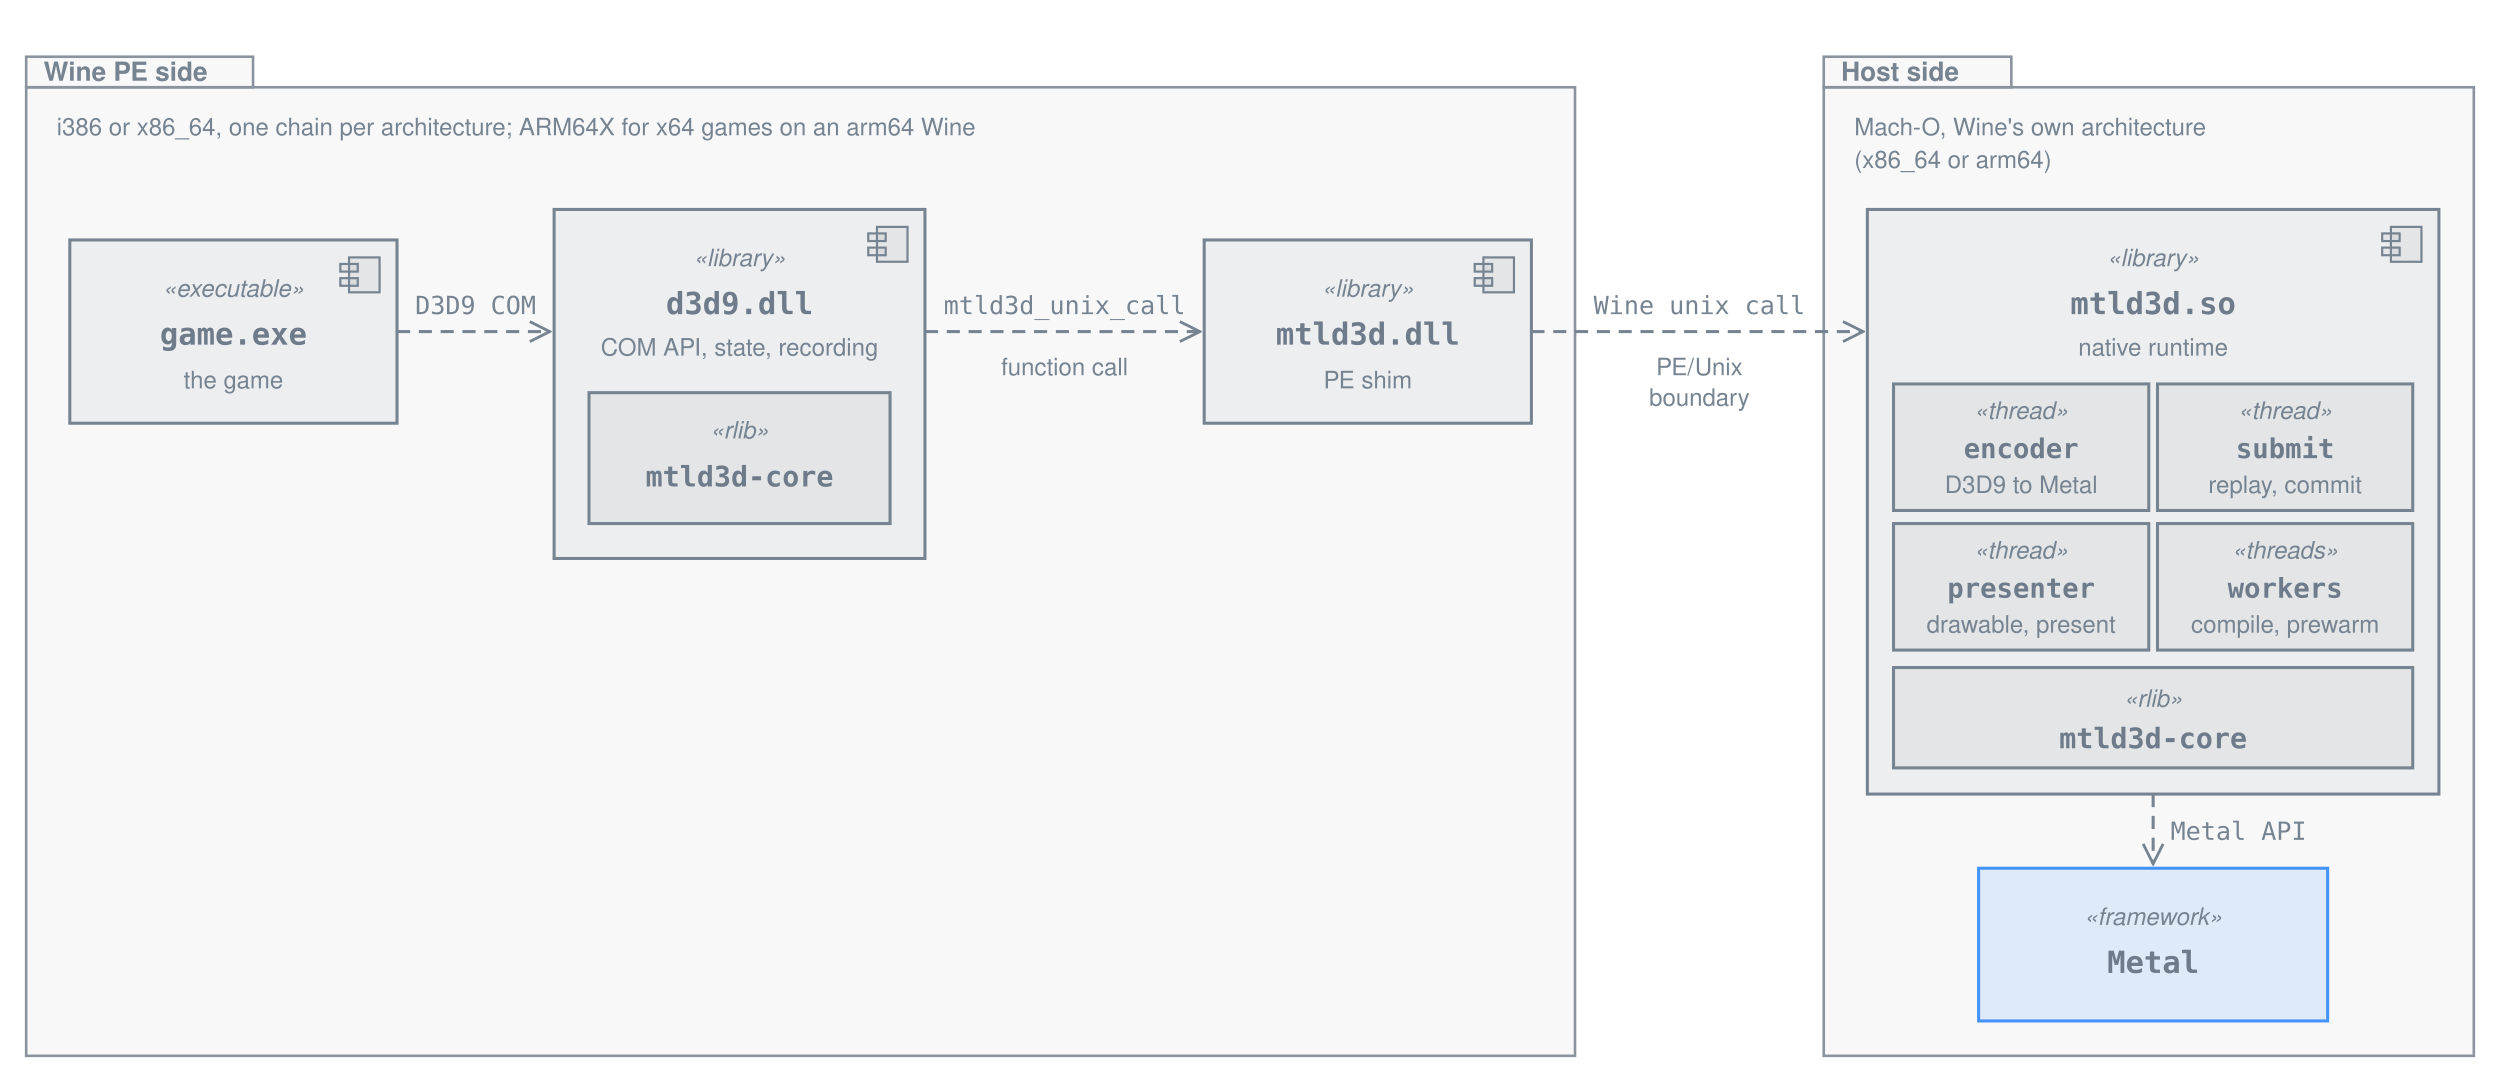
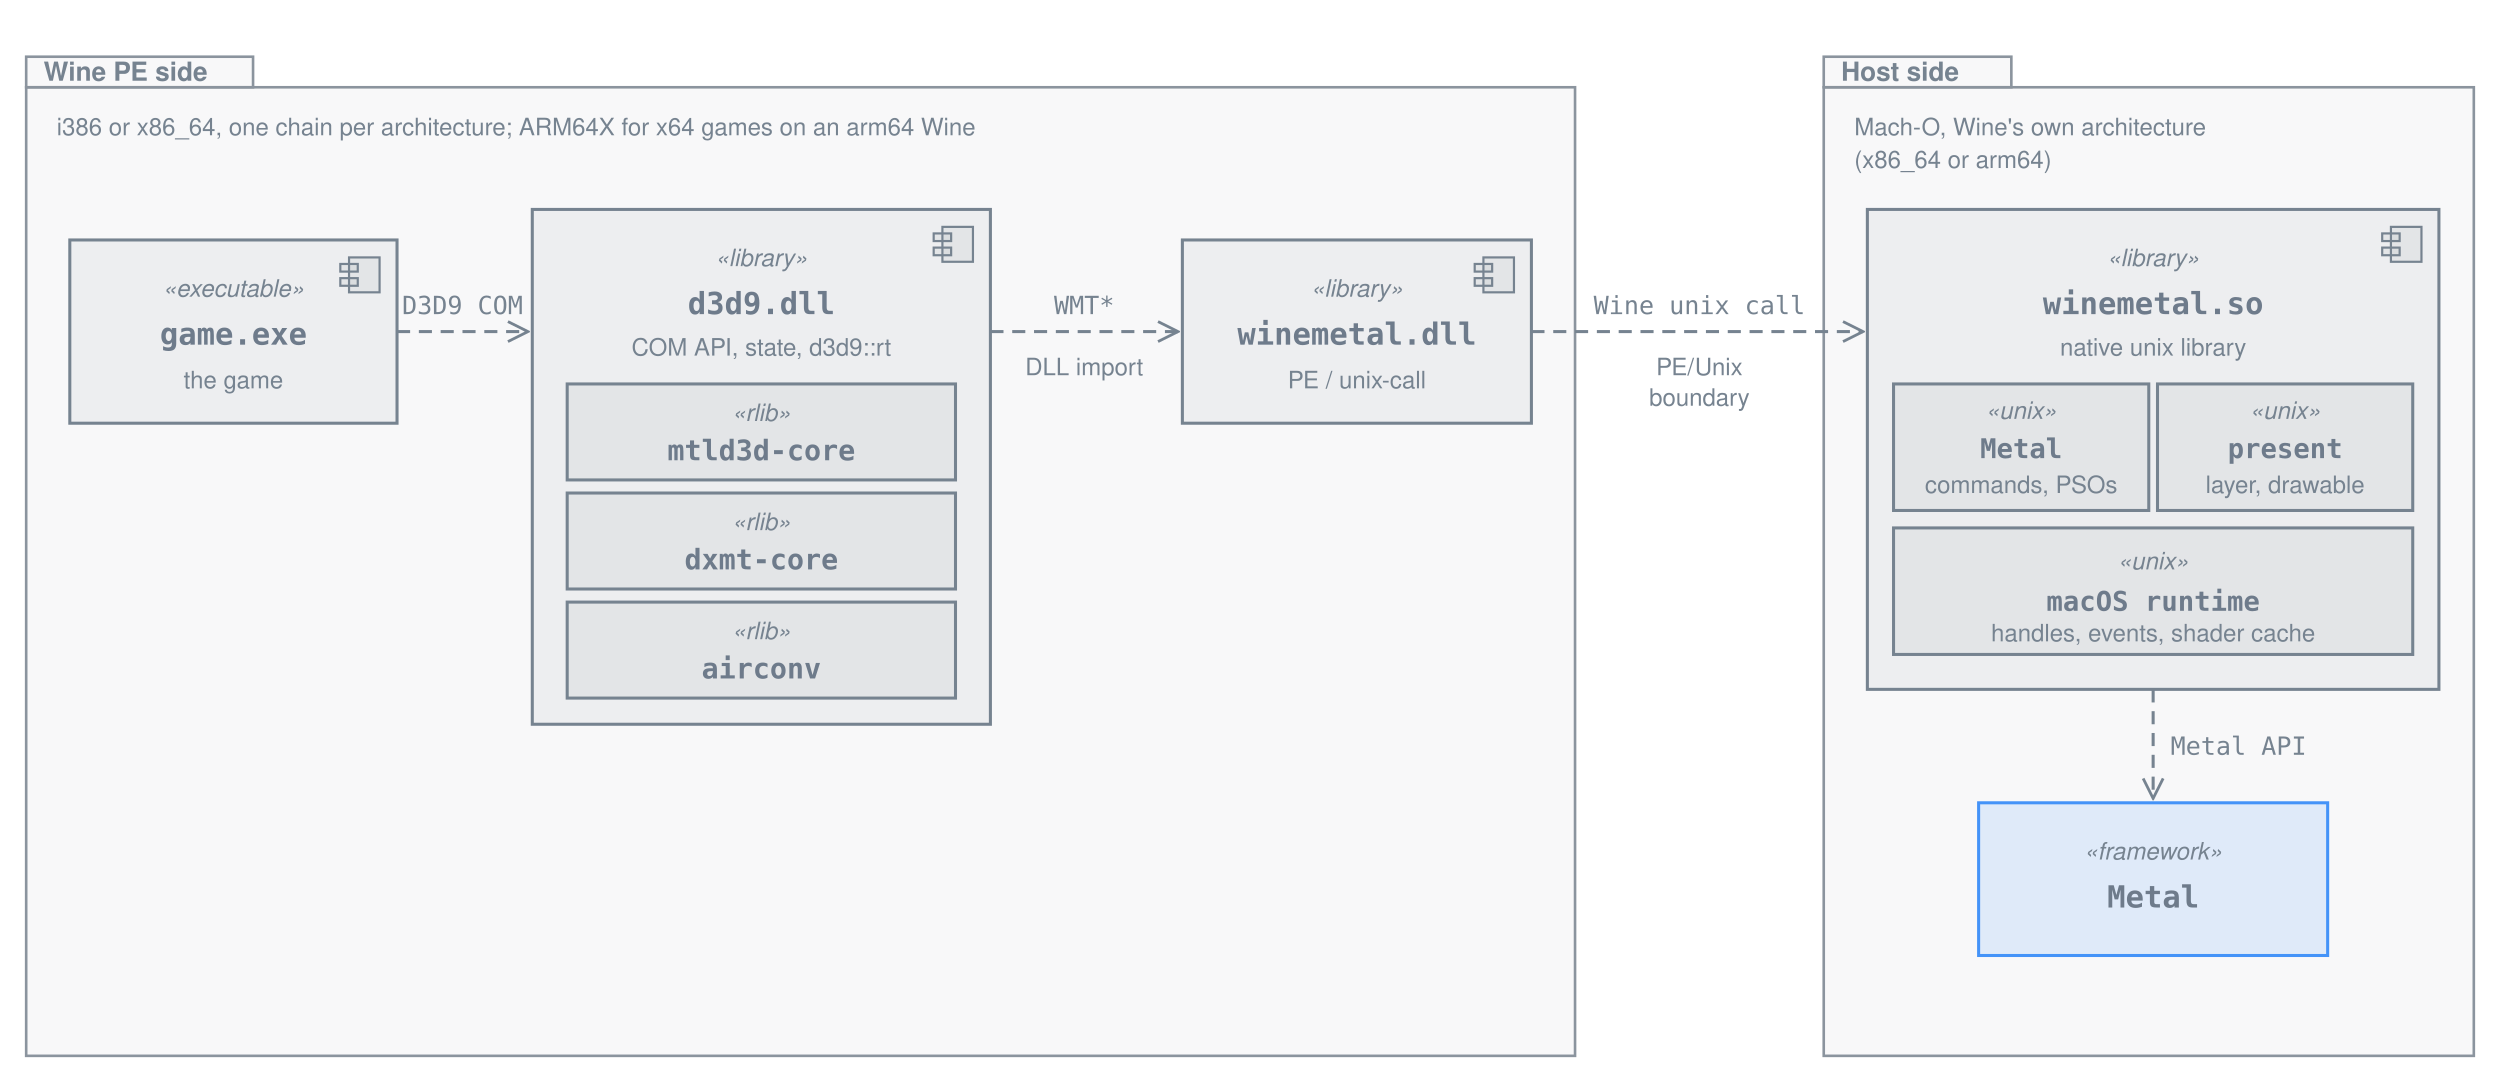
<svg xmlns="http://www.w3.org/2000/svg" viewBox="0 0 1146 500" width="1146" height="500" role="img" aria-labelledby="title desc">
  <style>
    text { fill: #768390; font-family: -apple-system, BlinkMacSystemFont, "Segoe UI", Helvetica, Arial, sans-serif; font-size: 12px; }
    .mono { fill: #6e7b8b; font-family: ui-monospace, SFMono-Regular, Menlo, Consolas, monospace; font-size: 14px; font-weight: 700; }
    .stereo { font-size: 11px; font-style: italic; }
    .muted { font-size: 11px; }
    .tab { font-weight: 700; font-size: 12px; }
    .label { font-family: ui-monospace, SFMono-Regular, Menlo, Consolas, monospace; font-size: 11.5px; }
    .frame { fill: #8b949e; fill-opacity: 0.06; stroke: #8b949e; stroke-width: 1.2; }
    .box, .icon { fill: #8b949e; fill-opacity: 0.10; stroke: #768390; stroke-width: 1.4; }
    .icon { stroke-width: 1; }
    .ext { fill: #4493f8; fill-opacity: 0.14; stroke: #4493f8; stroke-width: 1.4; }
    .edge { fill: none; stroke: #768390; stroke-width: 1.4; stroke-dasharray: 6 4; }
    .head { fill: none; stroke: #768390; stroke-width: 1.4; }
  </style>
  <defs>
    <marker id="open" viewBox="0 0 12 12" refX="11" refY="6" markerWidth="11" markerHeight="11" orient="auto-start-reverse" markerUnits="userSpaceOnUse">
      <path class="head" d="M1 1 L11 6 L1 11" />
    </marker>
    <g id="cmp">
      <rect class="icon" x="0" y="0" width="14" height="16" />
      <rect class="icon" x="-4" y="3" width="8" height="3.5" />
      <rect class="icon" x="-4" y="9.5" width="8" height="3.5" />
    </g>
  </defs>
  <path class="frame" d="M12 40 H116 V26 H12 Z" />
  <text class="tab" x="20" y="37">Wine PE side</text>
  <rect class="frame" x="12" y="40" width="710" height="444" />
  <text class="muted" x="26" y="62">i386 or x86_64, one chain per architecture; ARM64X for x64 games on an arm64 Wine</text>
  <path class="frame" d="M836 40 H922 V26 H836 Z" />
  <text class="tab" x="844" y="37">Host side</text>
  <rect class="frame" x="836" y="40" width="298" height="444" />
  <text class="muted" x="850" y="62">Mach-O, Wine's own architecture</text>
  <text class="muted" x="850" y="77">(x86_64 or arm64)</text>
  <rect class="box" x="32" y="110" width="150" height="84" />
  <use href="#cmp" x="160" y="118" />
  <text class="stereo" x="107" y="136" text-anchor="middle">«executable»</text>
  <text class="mono" x="107" y="158" text-anchor="middle">game.exe</text>
  <text class="muted" x="107" y="178" text-anchor="middle">the game</text>
-   <rect class="box" x="254" y="96" width="170" height="160" />
-   <use href="#cmp" x="402" y="104" />
-   <text class="stereo" x="339" y="122" text-anchor="middle">«library»</text>
-   <text class="mono" x="339" y="144" text-anchor="middle">d3d9.dll</text>
-   <text class="muted" x="339" y="163" text-anchor="middle">COM API, state, recording</text>
-   <rect class="box" x="270" y="180" width="138" height="60" />
-   <text class="stereo" x="339" y="201" text-anchor="middle">«rlib»</text>
-   <text class="mono" x="339" y="223" text-anchor="middle" style="font-size:13px">mtld3d-core</text>
-   <rect class="box" x="552" y="110" width="150" height="84" />
+   <rect class="box" x="244" y="96" width="210" height="236" />
+   <use href="#cmp" x="432" y="104" />
+   <text class="stereo" x="349" y="122" text-anchor="middle">«library»</text>
+   <text class="mono" x="349" y="144" text-anchor="middle">d3d9.dll</text>
+   <text class="muted" x="349" y="163" text-anchor="middle">COM API, state, d3d9::rt</text>
+   <rect class="box" x="260" y="176" width="178" height="44" />
+   <text class="stereo" x="349" y="193" text-anchor="middle">«rlib»</text>
+   <text class="mono" x="349" y="211" text-anchor="middle" style="font-size:13px">mtld3d-core</text>
+   <rect class="box" x="260" y="226" width="178" height="44" />
+   <text class="stereo" x="349" y="243" text-anchor="middle">«rlib»</text>
+   <text class="mono" x="349" y="261" text-anchor="middle" style="font-size:13px">dxmt-core</text>
+   <rect class="box" x="260" y="276" width="178" height="44" />
+   <text class="stereo" x="349" y="293" text-anchor="middle">«rlib»</text>
+   <text class="mono" x="349" y="311" text-anchor="middle" style="font-size:13px">airconv</text>
+   <rect class="box" x="542" y="110" width="160" height="84" />
  <use href="#cmp" x="680" y="118" />
-   <text class="stereo" x="627" y="136" text-anchor="middle">«library»</text>
-   <text class="mono" x="627" y="158" text-anchor="middle">mtld3d.dll</text>
-   <text class="muted" x="627" y="178" text-anchor="middle">PE shim</text>
-   <rect class="box" x="856" y="96" width="262" height="268" />
+   <text class="stereo" x="622" y="136" text-anchor="middle">«library»</text>
+   <text class="mono" x="622" y="158" text-anchor="middle">winemetal.dll</text>
+   <text class="muted" x="622" y="178" text-anchor="middle">PE / unix-call</text>
+   <rect class="box" x="856" y="96" width="262" height="220" />
  <use href="#cmp" x="1096" y="104" />
  <text class="stereo" x="987" y="122" text-anchor="middle">«library»</text>
-   <text class="mono" x="987" y="144" text-anchor="middle">mtld3d.so</text>
-   <text class="muted" x="987" y="163" text-anchor="middle">native runtime</text>
+   <text class="mono" x="987" y="144" text-anchor="middle">winemetal.so</text>
+   <text class="muted" x="987" y="163" text-anchor="middle">native unix library</text>
  <rect class="box" x="868" y="176" width="117" height="58" />
-   <text class="stereo" x="926.5" y="192" text-anchor="middle">«thread»</text>
-   <text class="mono" x="926.5" y="210" text-anchor="middle" style="font-size:12.5px">encoder</text>
-   <text class="muted" x="926.5" y="226" text-anchor="middle">D3D9 to Metal</text>
+   <text class="stereo" x="926.5" y="192" text-anchor="middle">«unix»</text>
+   <text class="mono" x="926.5" y="210" text-anchor="middle" style="font-size:12.5px">Metal</text>
+   <text class="muted" x="926.5" y="226" text-anchor="middle">commands, PSOs</text>
  <rect class="box" x="989" y="176" width="117" height="58" />
-   <text class="stereo" x="1047.5" y="192" text-anchor="middle">«thread»</text>
-   <text class="mono" x="1047.5" y="210" text-anchor="middle" style="font-size:12.5px">submit</text>
-   <text class="muted" x="1047.5" y="226" text-anchor="middle">replay, commit</text>
-   <rect class="box" x="868" y="240" width="117" height="58" />
-   <text class="stereo" x="926.5" y="256" text-anchor="middle">«thread»</text>
-   <text class="mono" x="926.5" y="274" text-anchor="middle" style="font-size:12.5px">presenter</text>
-   <text class="muted" x="926.5" y="290" text-anchor="middle">drawable, present</text>
-   <rect class="box" x="989" y="240" width="117" height="58" />
-   <text class="stereo" x="1047.5" y="256" text-anchor="middle">«threads»</text>
-   <text class="mono" x="1047.5" y="274" text-anchor="middle" style="font-size:12.5px">workers</text>
-   <text class="muted" x="1047.5" y="290" text-anchor="middle">compile, prewarm</text>
-   <rect class="box" x="868" y="306" width="238" height="46" />
-   <text class="stereo" x="987" y="324" text-anchor="middle">«rlib»</text>
-   <text class="mono" x="987" y="343" text-anchor="middle" style="font-size:13px">mtld3d-core</text>
-   <rect class="ext" x="907" y="398" width="160" height="70" />
-   <text class="stereo" x="987" y="424" text-anchor="middle">«framework»</text>
-   <text class="mono" x="987" y="446" text-anchor="middle">Metal</text>
-   <path class="edge" d="M182 152 H252" marker-end="url(#open)" />
-   <text class="label" x="218" y="144" text-anchor="middle">D3D9 COM</text>
-   <path class="edge" d="M424 152 H550" marker-end="url(#open)" />
-   <text class="label" x="488" y="144" text-anchor="middle">mtld3d_unix_call</text>
-   <text class="muted" x="488" y="172" text-anchor="middle">function call</text>
+   <text class="stereo" x="1047.5" y="192" text-anchor="middle">«unix»</text>
+   <text class="mono" x="1047.5" y="210" text-anchor="middle" style="font-size:12.5px">present</text>
+   <text class="muted" x="1047.5" y="226" text-anchor="middle">layer, drawable</text>
+   <rect class="box" x="868" y="242" width="238" height="58" />
+   <text class="stereo" x="987" y="261" text-anchor="middle">«unix»</text>
+   <text class="mono" x="987" y="280" text-anchor="middle" style="font-size:12.5px">macOS runtime</text>
+   <text class="muted" x="987" y="294" text-anchor="middle">handles, events, shader cache</text>
+   <rect class="ext" x="907" y="368" width="160" height="70" />
+   <text class="stereo" x="987" y="394" text-anchor="middle">«framework»</text>
+   <text class="mono" x="987" y="416" text-anchor="middle">Metal</text>
+   <path class="edge" d="M182 152 H242" marker-end="url(#open)" />
+   <text class="label" x="212" y="144" text-anchor="middle">D3D9 COM</text>
+   <path class="edge" d="M454 152 H540" marker-end="url(#open)" />
+   <text class="label" x="497" y="144" text-anchor="middle">WMT*</text>
+   <text class="muted" x="497" y="172" text-anchor="middle">DLL import</text>
  <path class="edge" d="M702 152 H854" marker-end="url(#open)" />
  <text class="label" x="779" y="144" text-anchor="middle">Wine unix call</text>
  <text class="muted" x="779" y="172" text-anchor="middle">PE/Unix</text>
  <text class="muted" x="779" y="186" text-anchor="middle">boundary</text>
-   <path class="edge" d="M987 364 V396" marker-end="url(#open)" />
-   <text class="label" x="995" y="385">Metal API</text>
+   <path class="edge" d="M987 316 V366" marker-end="url(#open)" />
+   <text class="label" x="995" y="346">Metal API</text>
</svg>
